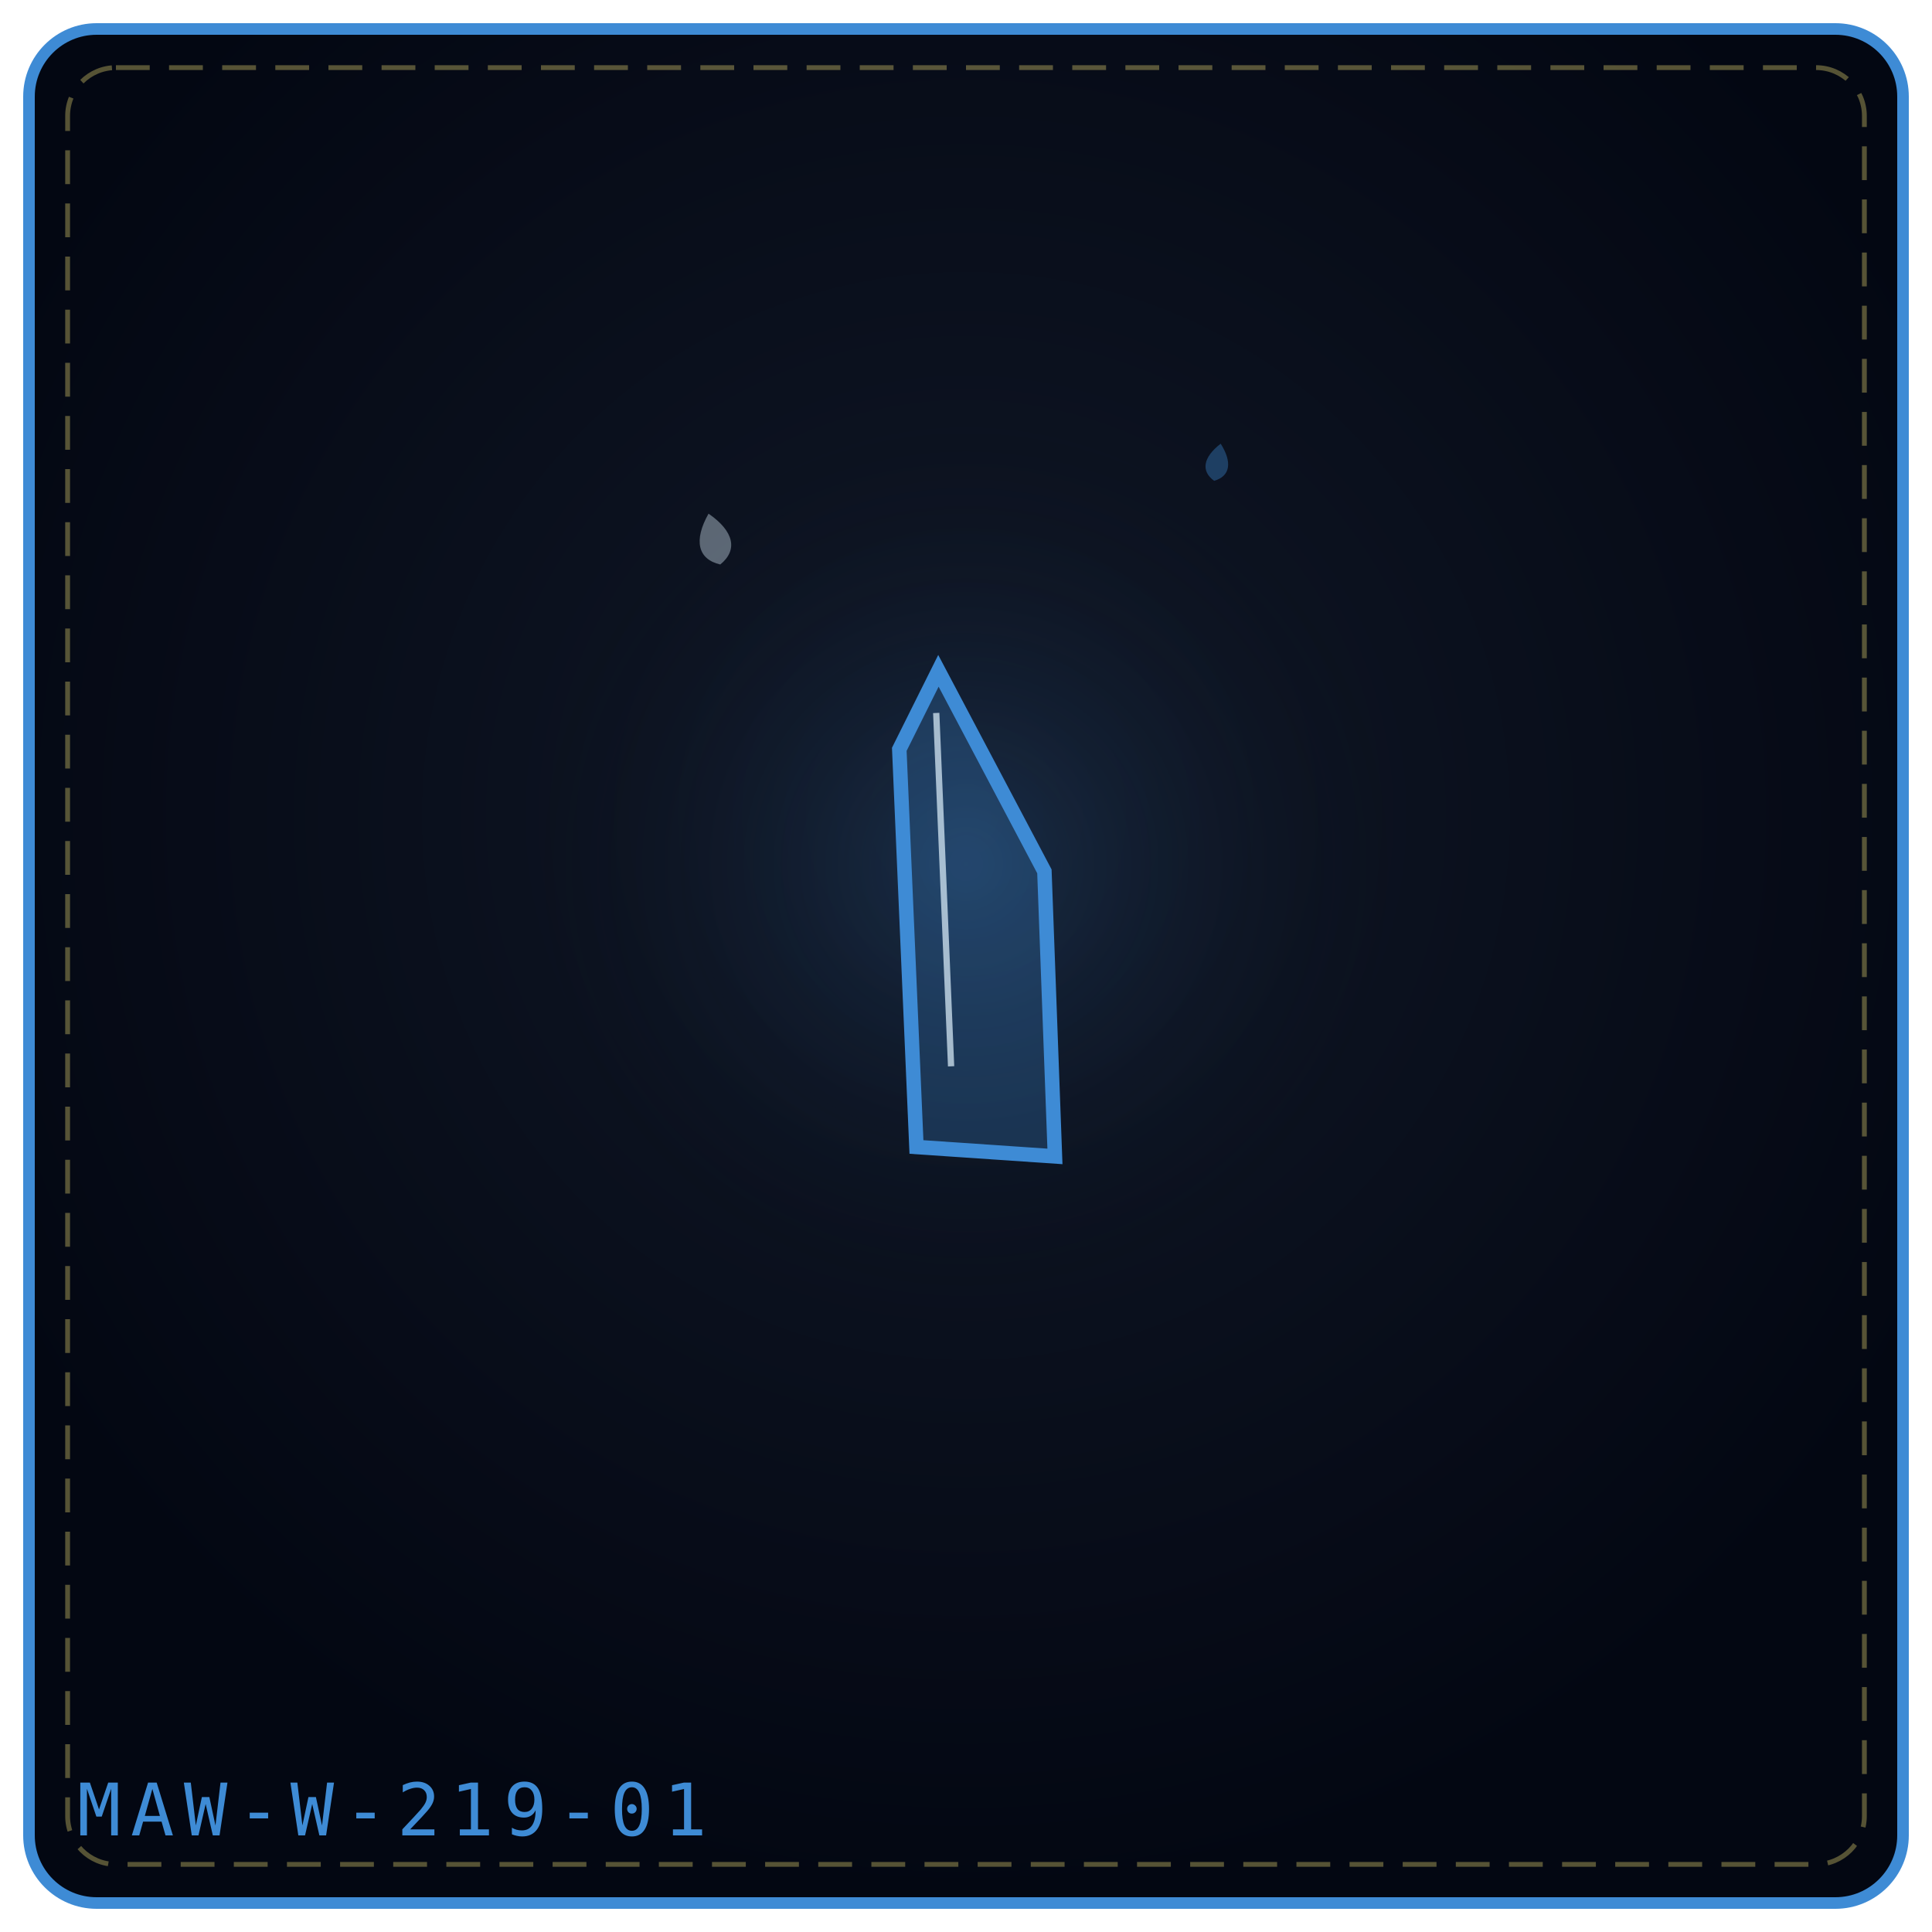
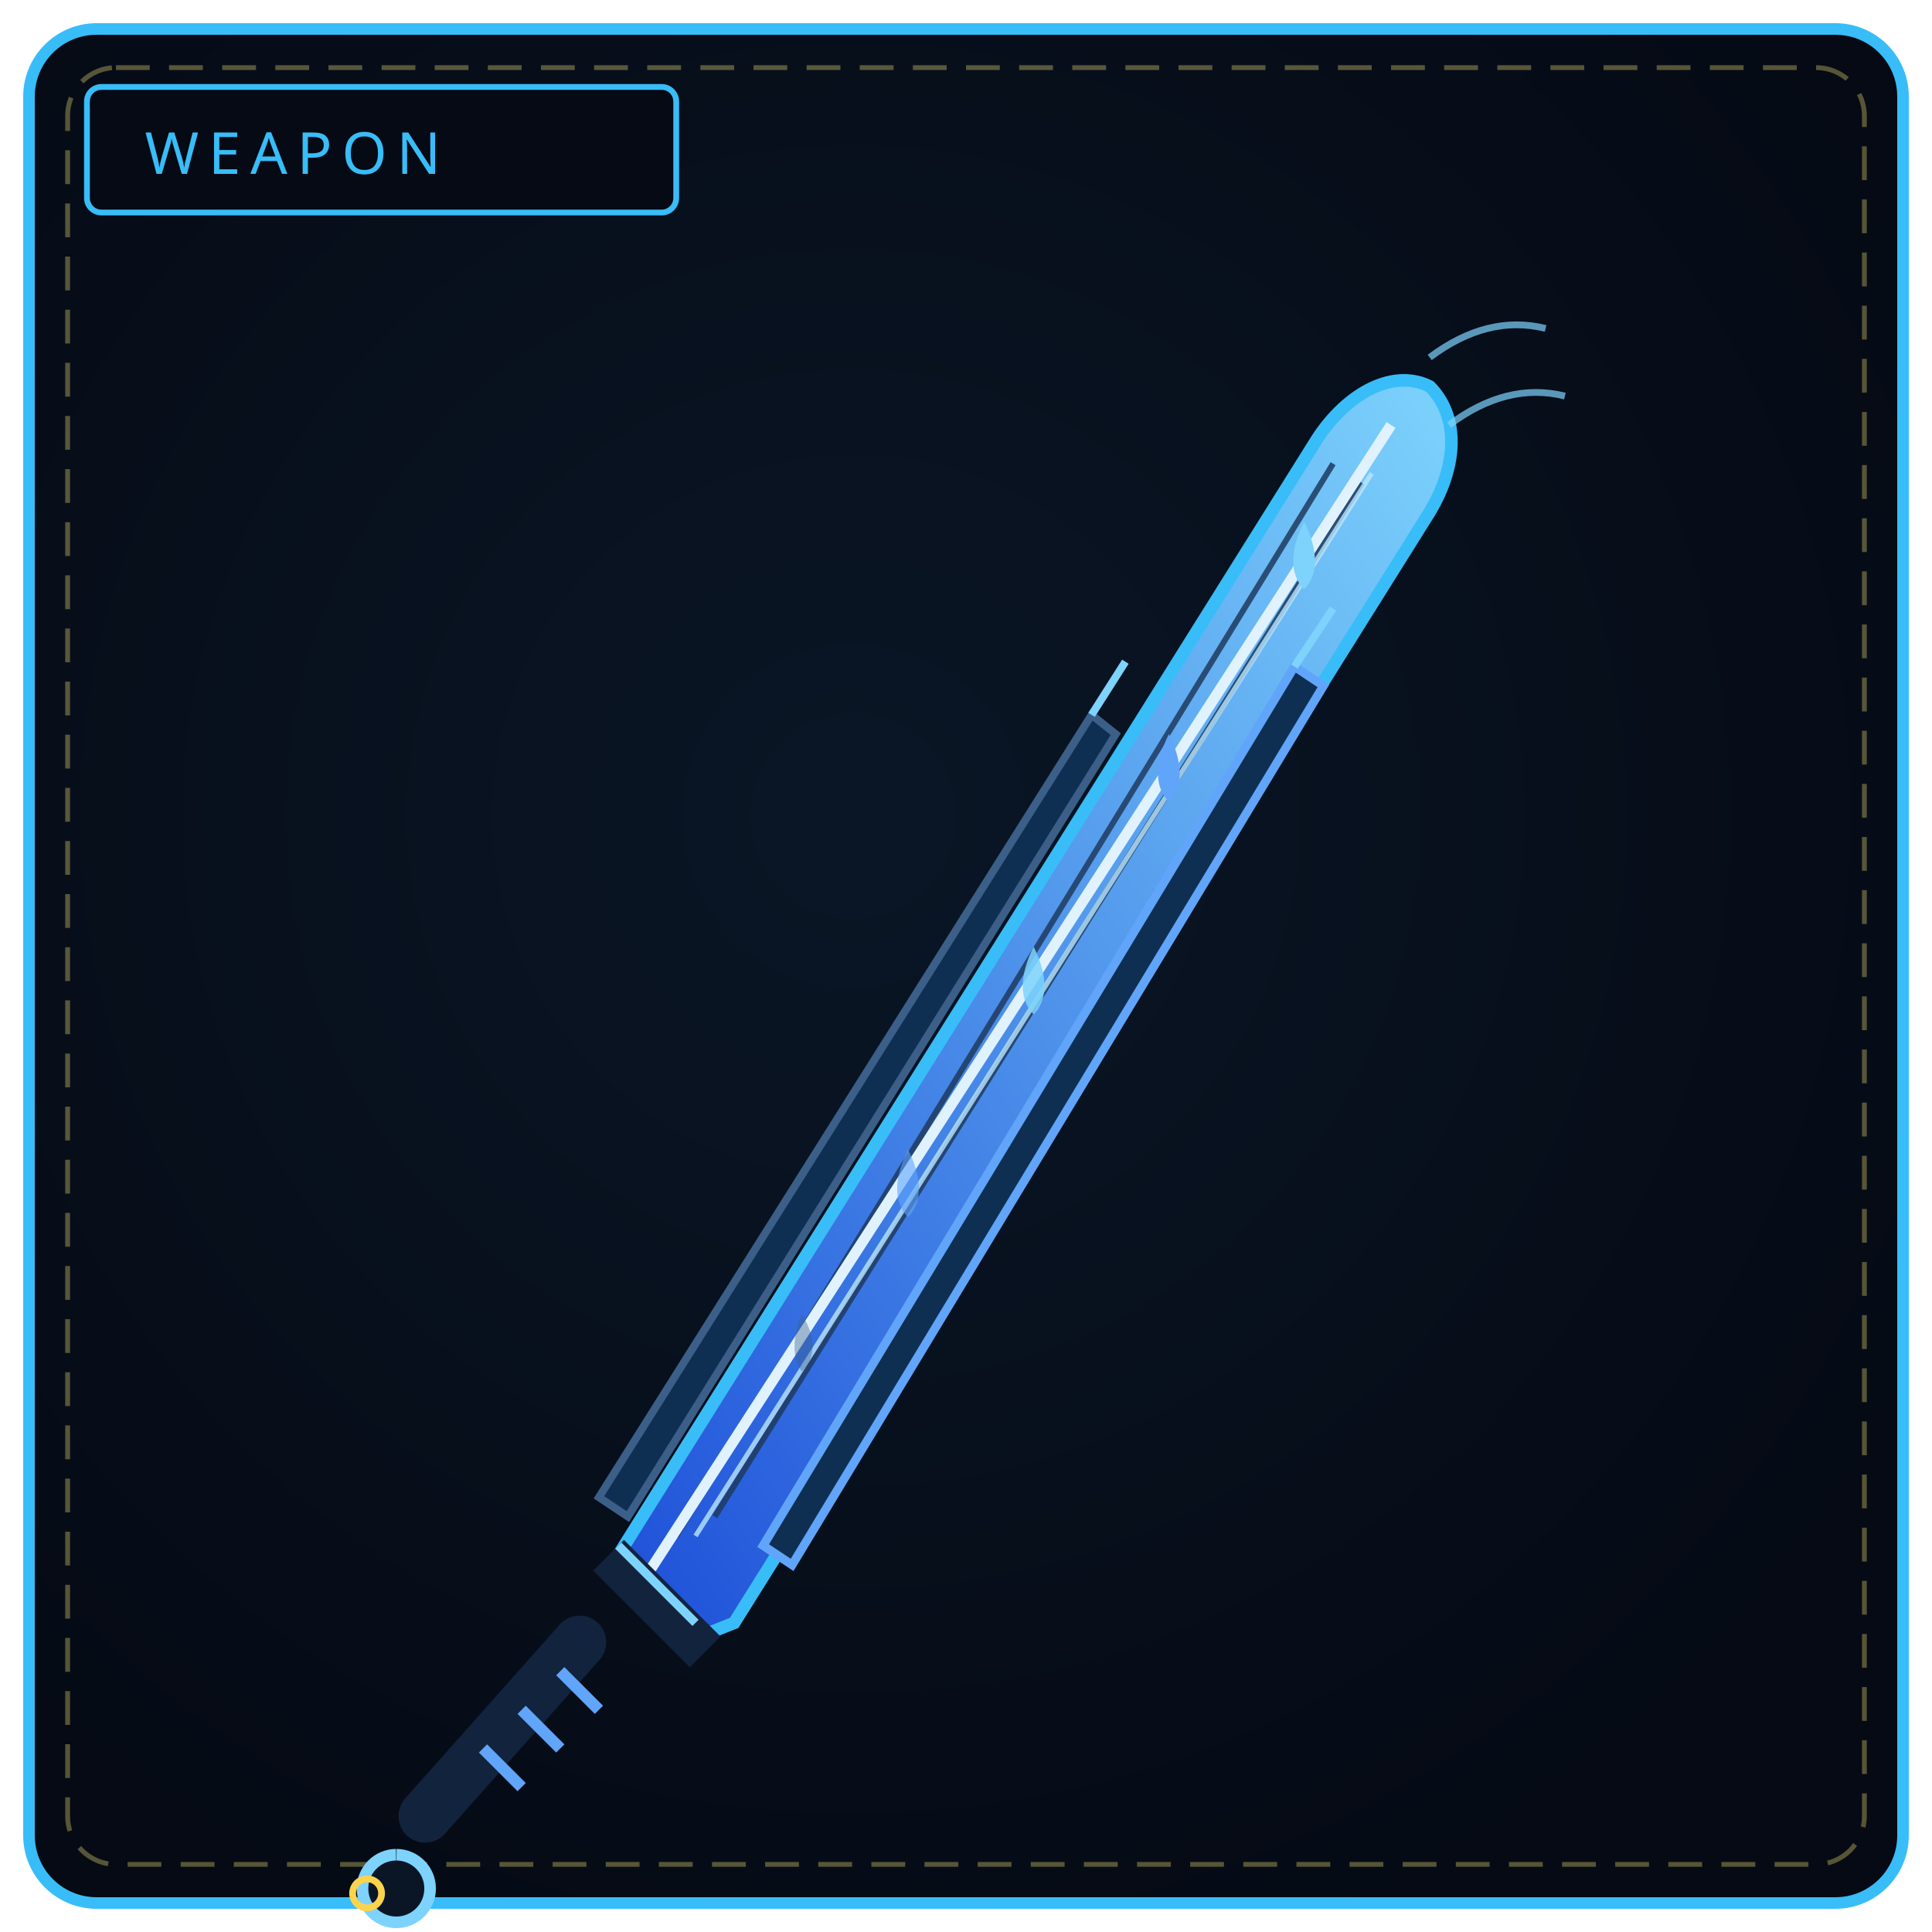
<svg xmlns="http://www.w3.org/2000/svg" viewBox="0 0 400 400" width="100%" height="100%" role="img" aria-label="SPLINTER REQUIEM">
  <defs>
-     <radialGradient id="bg543eda" cx="50%" cy="42%" r="58%">
-       <stop offset="0%" stop-color="#111827" />
-       <stop offset="100%" stop-color="#030712" />
+     <radialGradient id="bw219" cx="44%" cy="42%" r="66%">
+       <stop offset="0%" stop-color="#0a1626" />
+       <stop offset="100%" stop-color="#050a14" />
    </radialGradient>
-     <radialGradient id="gl543eda" cx="50%" cy="46%" r="42%">
-       <stop offset="0%" stop-color="#3e8bd5" stop-opacity=".2" />
-       <stop offset="100%" stop-color="#000" stop-opacity="0" />
-     </radialGradient>
+     <linearGradient id="bl219" x1="0" y1="1" x2="1" y2="0">
+       <stop offset="0" stop-color="#1d4ed8" />
+       <stop offset="1" stop-color="#7dd3fc" />
+     </linearGradient>
  </defs>
-   <rect x="6" y="6" width="388" height="388" rx="14" fill="url(#bg543eda)" stroke="#3e8bd5" stroke-width="2.4" />
+   <rect x="6" y="6" width="388" height="388" rx="14" fill="url(#bw219)" stroke="#38bdf8" stroke-width="2.4" />
  <rect x="14" y="14" width="372" height="372" rx="10" fill="none" stroke="#f1df76" stroke-width="1" stroke-dasharray="7 4" opacity=".35" />
-   <circle cx="200" cy="188" r="115" fill="url(#gl543eda)" />
-   <g transform="rotate(-12 200.0 192.0)">
-     <path d="M182.0,235.0 192.8,153.3 203.6,138.7 218.0,183.4 209.9,241.9 Z" fill="#3e8bd5" fill-opacity=".26" stroke="#3e8bd5" stroke-width="3" transform="rotate(2 200.0 192.0)" />
-     <path d="M191.0 219.5 L203.2 147.3" stroke="#e0f2fe" stroke-width="1.3" opacity=".7" />
-   </g>
-   <g transform="rotate(-13 148.0 112.0)" opacity=".9">
-     <path d="M148.0 106.2 C152.3 110.9, 152.3 114.9, 148.0 117.0 C143.7 114.9, 143.7 110.9, 148.0 106.2 Z" fill="#e0f2fe" opacity=".42" />
-   </g>
-   <g transform="rotate(10 252.0 96.0)" opacity=".9">
-     <path d="M252.0 91.8 C255.1 95.2, 255.1 98.1, 252.0 99.6 C248.9 98.1, 248.9 95.2, 252.0 91.8 Z" fill="#3e8bd5" opacity=".42" />
-   </g>
-   <text x="16" y="380" font-family="monospace" font-size="15" letter-spacing="2" fill="#3e8bd5">MAW-W-219-01</text>
+   <rect x="18" y="18" width="122" height="26" rx="3" fill="#050a14" stroke="#38bdf8" stroke-width="1.2" />
+   <text x="30" y="36" fill="#38bdf8" font-family="Impact, Arial Black, sans-serif" font-size="12" letter-spacing="2">WEAPON</text>
+   <path d="M136 330 L128 322 L272 92 C 278 82, 288 76, 296 80 C 302 86, 302 96, 296 106 L152 336 L142 340 Z" fill="url(#bl219)" stroke="#38bdf8" stroke-width="2.6" />
+   <path d="M158 320 L268 138 L274 142 L164 324 Z" fill="#0f2f52" stroke="#60a5fa" stroke-width="1.8" />
+   <path d="M124 310 L226 148 L231 152 L130 314 Z" fill="#0f2f52" stroke="#3b5f88" stroke-width="1.6" />
+   <path d="M268 138 L276 126 M226 148 L233 137" stroke="#7dd3fc" stroke-width="1.6" />
+   <path d="M148 314 L282 100 M140 318 L276 96" stroke="#1e3a5f" stroke-width="1.2" opacity=".85" />
+   <path d="M134 326 L288 88" stroke="#e0f2fe" stroke-width="2.2" />
+   <path d="M144 318 L284 98" stroke="#bae6fd" stroke-width="1" opacity=".8" />
+   <path d="M270 108 C 267 114, 267 119, 270 122 C 273 119, 273 114, 270 108 Z" fill="#7dd3fc" />
+   <path d="M242 152 C 239 158, 239 163, 242 166 C 245 163, 245 158, 242 152 Z" fill="#60a5fa" />
+   <path d="M214 196 C 211 202, 211 207, 214 210 C 217 207, 217 202, 214 196 Z" fill="#7dd3fc" opacity=".85" />
+   <path d="M188 238 C 185 244, 185 249, 188 252 C 191 249, 191 244, 188 238 Z" fill="#60a5fa" opacity=".6" />
+   <path d="M166 272 C 164 277, 164 281, 166 284 C 169 281, 169 277, 166 272 Z" fill="#3b5f88" opacity=".4" />
+   <path d="M296 74 C 304 68, 312 66, 320 68 M300 88 C 308 82, 316 80, 324 82" fill="none" stroke="#7dd3fc" stroke-width="1.4" opacity=".7" />
+   <path d="M120 344 L96 368" stroke="#3b5f88" stroke-width="2" stroke-dasharray="2 4" opacity=".8" />
+   <path d="M126 322 L146 342" stroke="#12233d" stroke-width="9" />
+   <path d="M128 320 L144 336" stroke="#7dd3fc" stroke-width="1.8" />
+   <path d="M120 340 L88 376" stroke="#12233d" stroke-width="11" stroke-linecap="round" />
+   <path d="M116 346 L124 354 M108 354 L116 362 M100 362 L108 370" stroke="#60a5fa" stroke-width="2.4" />
+   <path d="M82 384 a7 7 0 1 0 .1 0" fill="#0a1626" stroke="#7dd3fc" stroke-width="2.4" />
+   <circle cx="76" cy="392" r="3" fill="none" stroke="#fcd34d" stroke-width="1.4" />
</svg>
